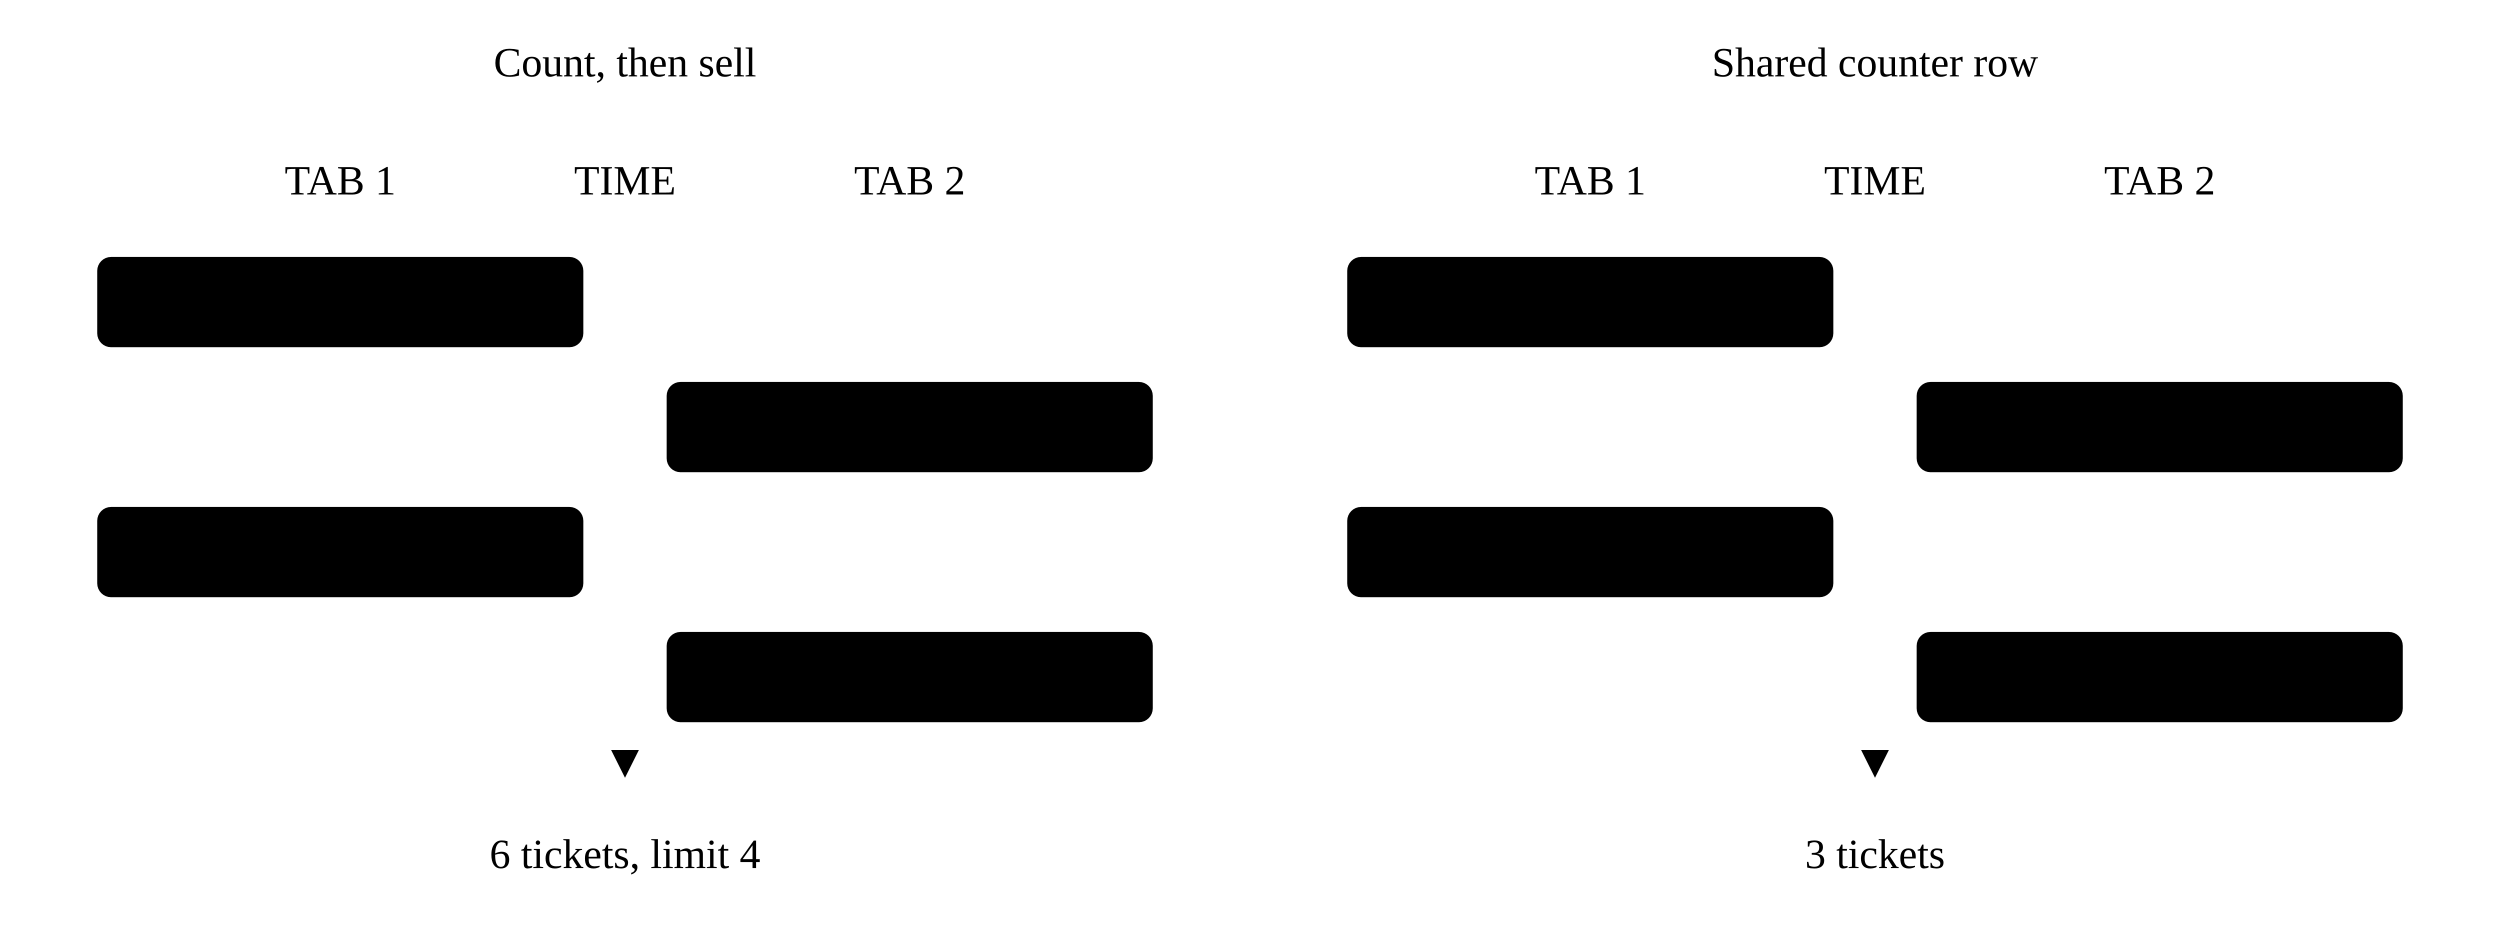
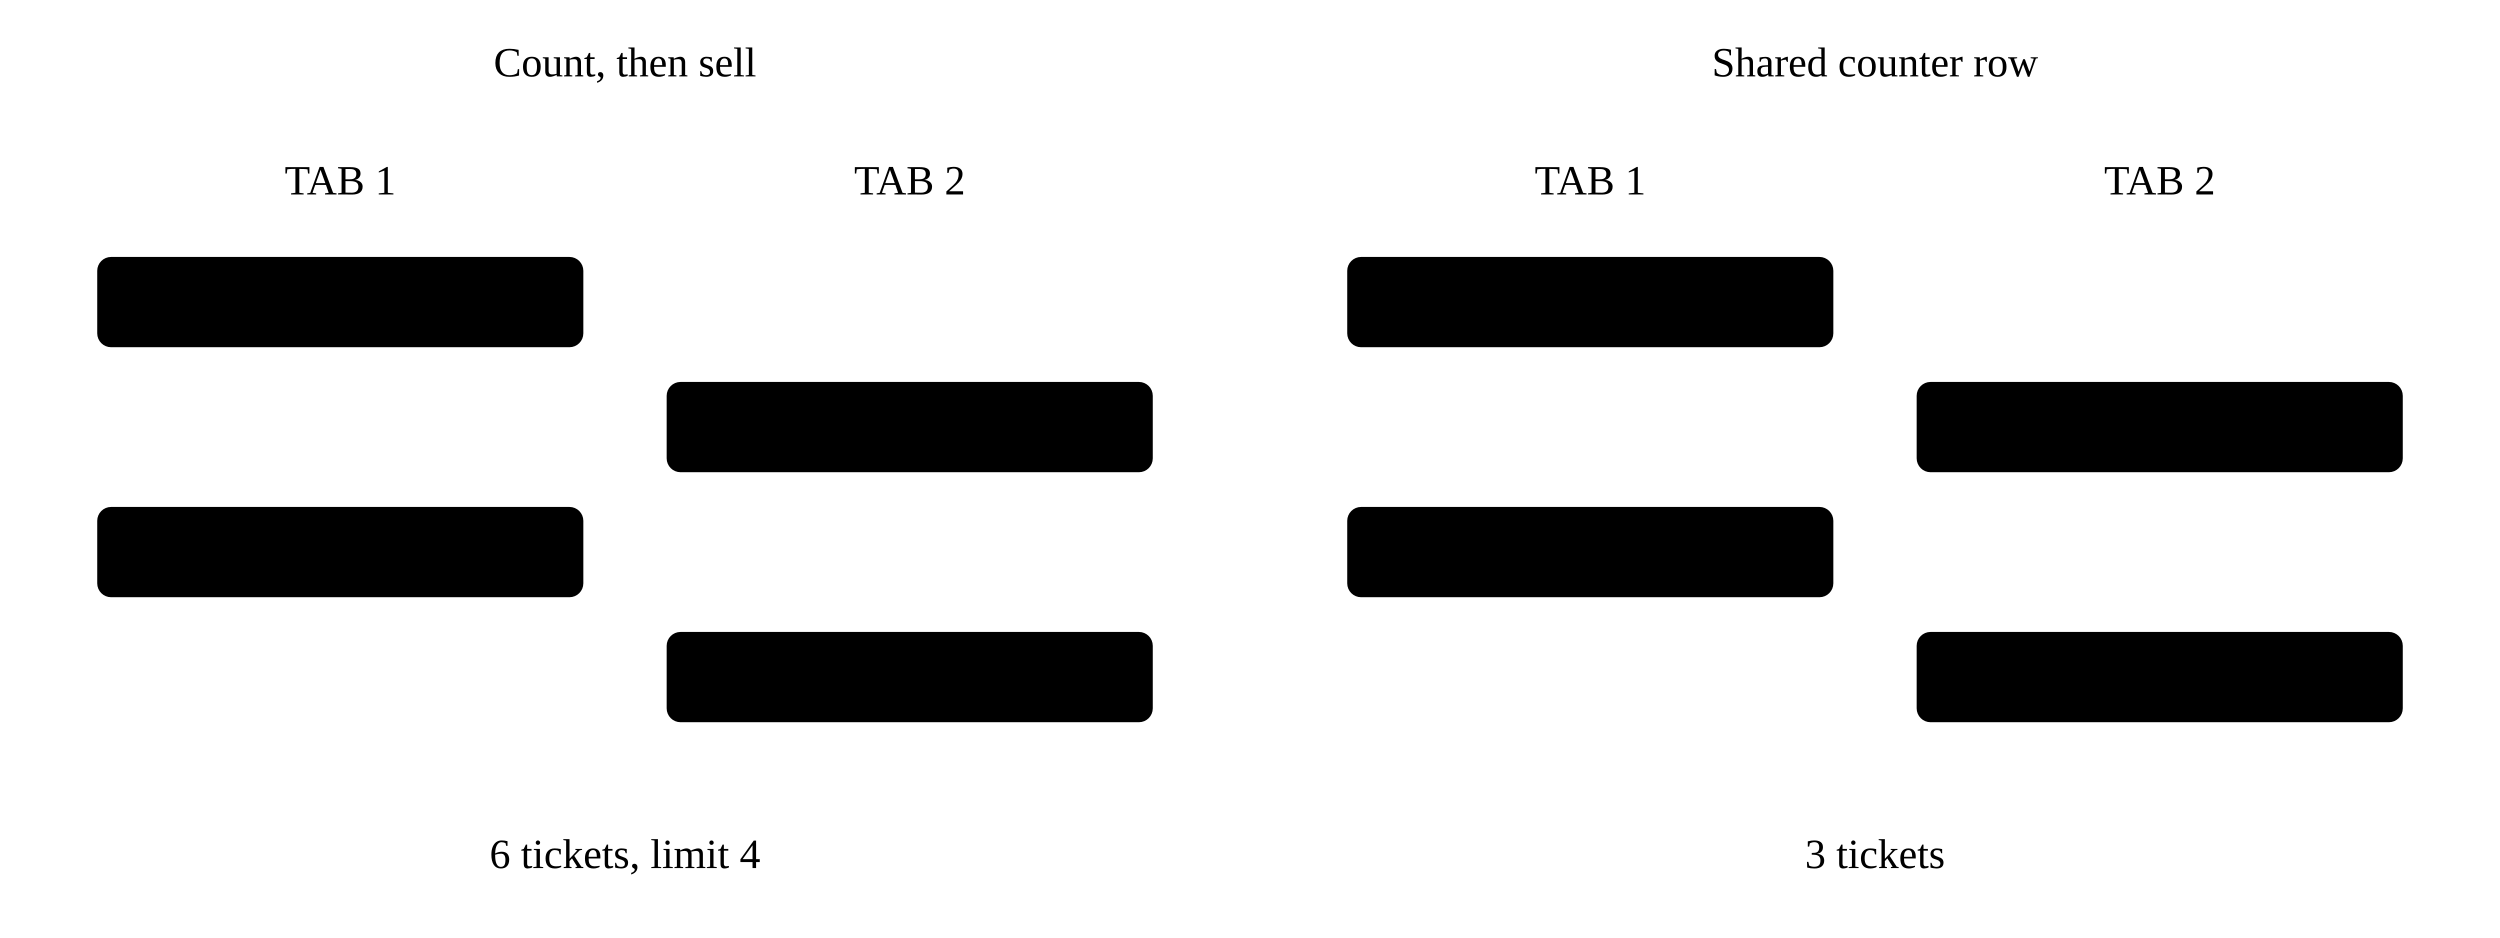
<svg xmlns="http://www.w3.org/2000/svg" class="diagram-svg" viewBox="0 0 720 270" role="img" aria-labelledby="write-skew-title write-skew-desc">
  <defs>
    <marker id="write-skew-head" viewBox="0 0 8 8" refX="8" refY="4" markerWidth="8" markerHeight="8" markerUnits="userSpaceOnUse" orient="auto">
      <path class="dg-head" d="M0,0 L8,4 L0,8 z" />
    </marker>
    <marker id="write-skew-head-accent" viewBox="0 0 8 8" refX="8" refY="4" markerWidth="8" markerHeight="8" markerUnits="userSpaceOnUse" orient="auto">
      <path class="dg-head-accent" d="M0,0 L8,4 L0,8 z" />
    </marker>
  </defs>
  <line class="dg-rule" x1="360" y1="8" x2="360" y2="262" />
  <text class="dg-name" x="180.0" y="22" text-anchor="middle">Count, then sell</text>
  <text class="dg-mono dg-muted-text" x="98.0" y="56" text-anchor="middle">TAB 1</text>
  <text class="dg-mono dg-muted-text" x="262.0" y="56" text-anchor="middle">TAB 2</text>
-   <text class="dg-mono dg-muted-text" x="180.0" y="56" text-anchor="middle">TIME</text>
  <line class="dg-lifeline" x1="98.0" y1="64" x2="98.0" y2="224" />
  <line class="dg-lifeline" x1="262.0" y1="64" x2="262.0" y2="224" />
-   <path class="dg-arrow" d="M180.0 64 V224" marker-end="url(#write-skew-head)" />
  <rect class="dg-box" x="28.0" y="74" width="140" height="26" rx="4" />
  <text class="dg-code" x="98.0" y="91" text-anchor="middle">count → 0</text>
  <rect class="dg-box" x="192.0" y="110" width="140" height="26" rx="4" />
  <text class="dg-code" x="262.0" y="127" text-anchor="middle">count → 0</text>
  <rect class="dg-box-accent" x="28.0" y="146" width="140" height="26" rx="4" />
  <text class="dg-code" x="98.0" y="163" text-anchor="middle">21–23, COMMIT</text>
  <rect class="dg-box-accent" x="192.0" y="182" width="140" height="26" rx="4" />
  <text class="dg-code" x="262.0" y="199" text-anchor="middle">31–33, COMMIT</text>
  <text class="dg-result" x="180.0" y="250" text-anchor="middle">6 tickets, limit 4</text>
  <text class="dg-name" x="540.0" y="22" text-anchor="middle">Shared counter row</text>
  <text class="dg-mono dg-muted-text" x="458.0" y="56" text-anchor="middle">TAB 1</text>
  <text class="dg-mono dg-muted-text" x="622.0" y="56" text-anchor="middle">TAB 2</text>
-   <text class="dg-mono dg-muted-text" x="540.0" y="56" text-anchor="middle">TIME</text>
  <line class="dg-lifeline" x1="458.0" y1="64" x2="458.0" y2="224" />
  <line class="dg-lifeline" x1="622.0" y1="64" x2="622.0" y2="224" />
-   <path class="dg-arrow" d="M540.0 64 V224" marker-end="url(#write-skew-head)" />
  <rect class="dg-box" x="388.0" y="74" width="140" height="26" rx="4" />
  <text class="dg-code" x="458.0" y="91" text-anchor="middle">0 → 3, 21–23</text>
  <rect class="dg-box-failed" x="552.0" y="110" width="140" height="26" rx="4" />
  <text class="dg-code-muted" x="622.0" y="127" text-anchor="middle">waits for tab 1</text>
  <rect class="dg-box" x="388.0" y="146" width="140" height="26" rx="4" />
  <text class="dg-code" x="458.0" y="163" text-anchor="middle">COMMIT</text>
  <rect class="dg-box-accent" x="552.0" y="182" width="140" height="26" rx="4" />
  <text class="dg-code" x="622.0" y="199" text-anchor="middle">3 + 3 &gt; 4: ROLLBACK</text>
  <text class="dg-result" x="540.0" y="250" text-anchor="middle">3 tickets</text>
</svg>
